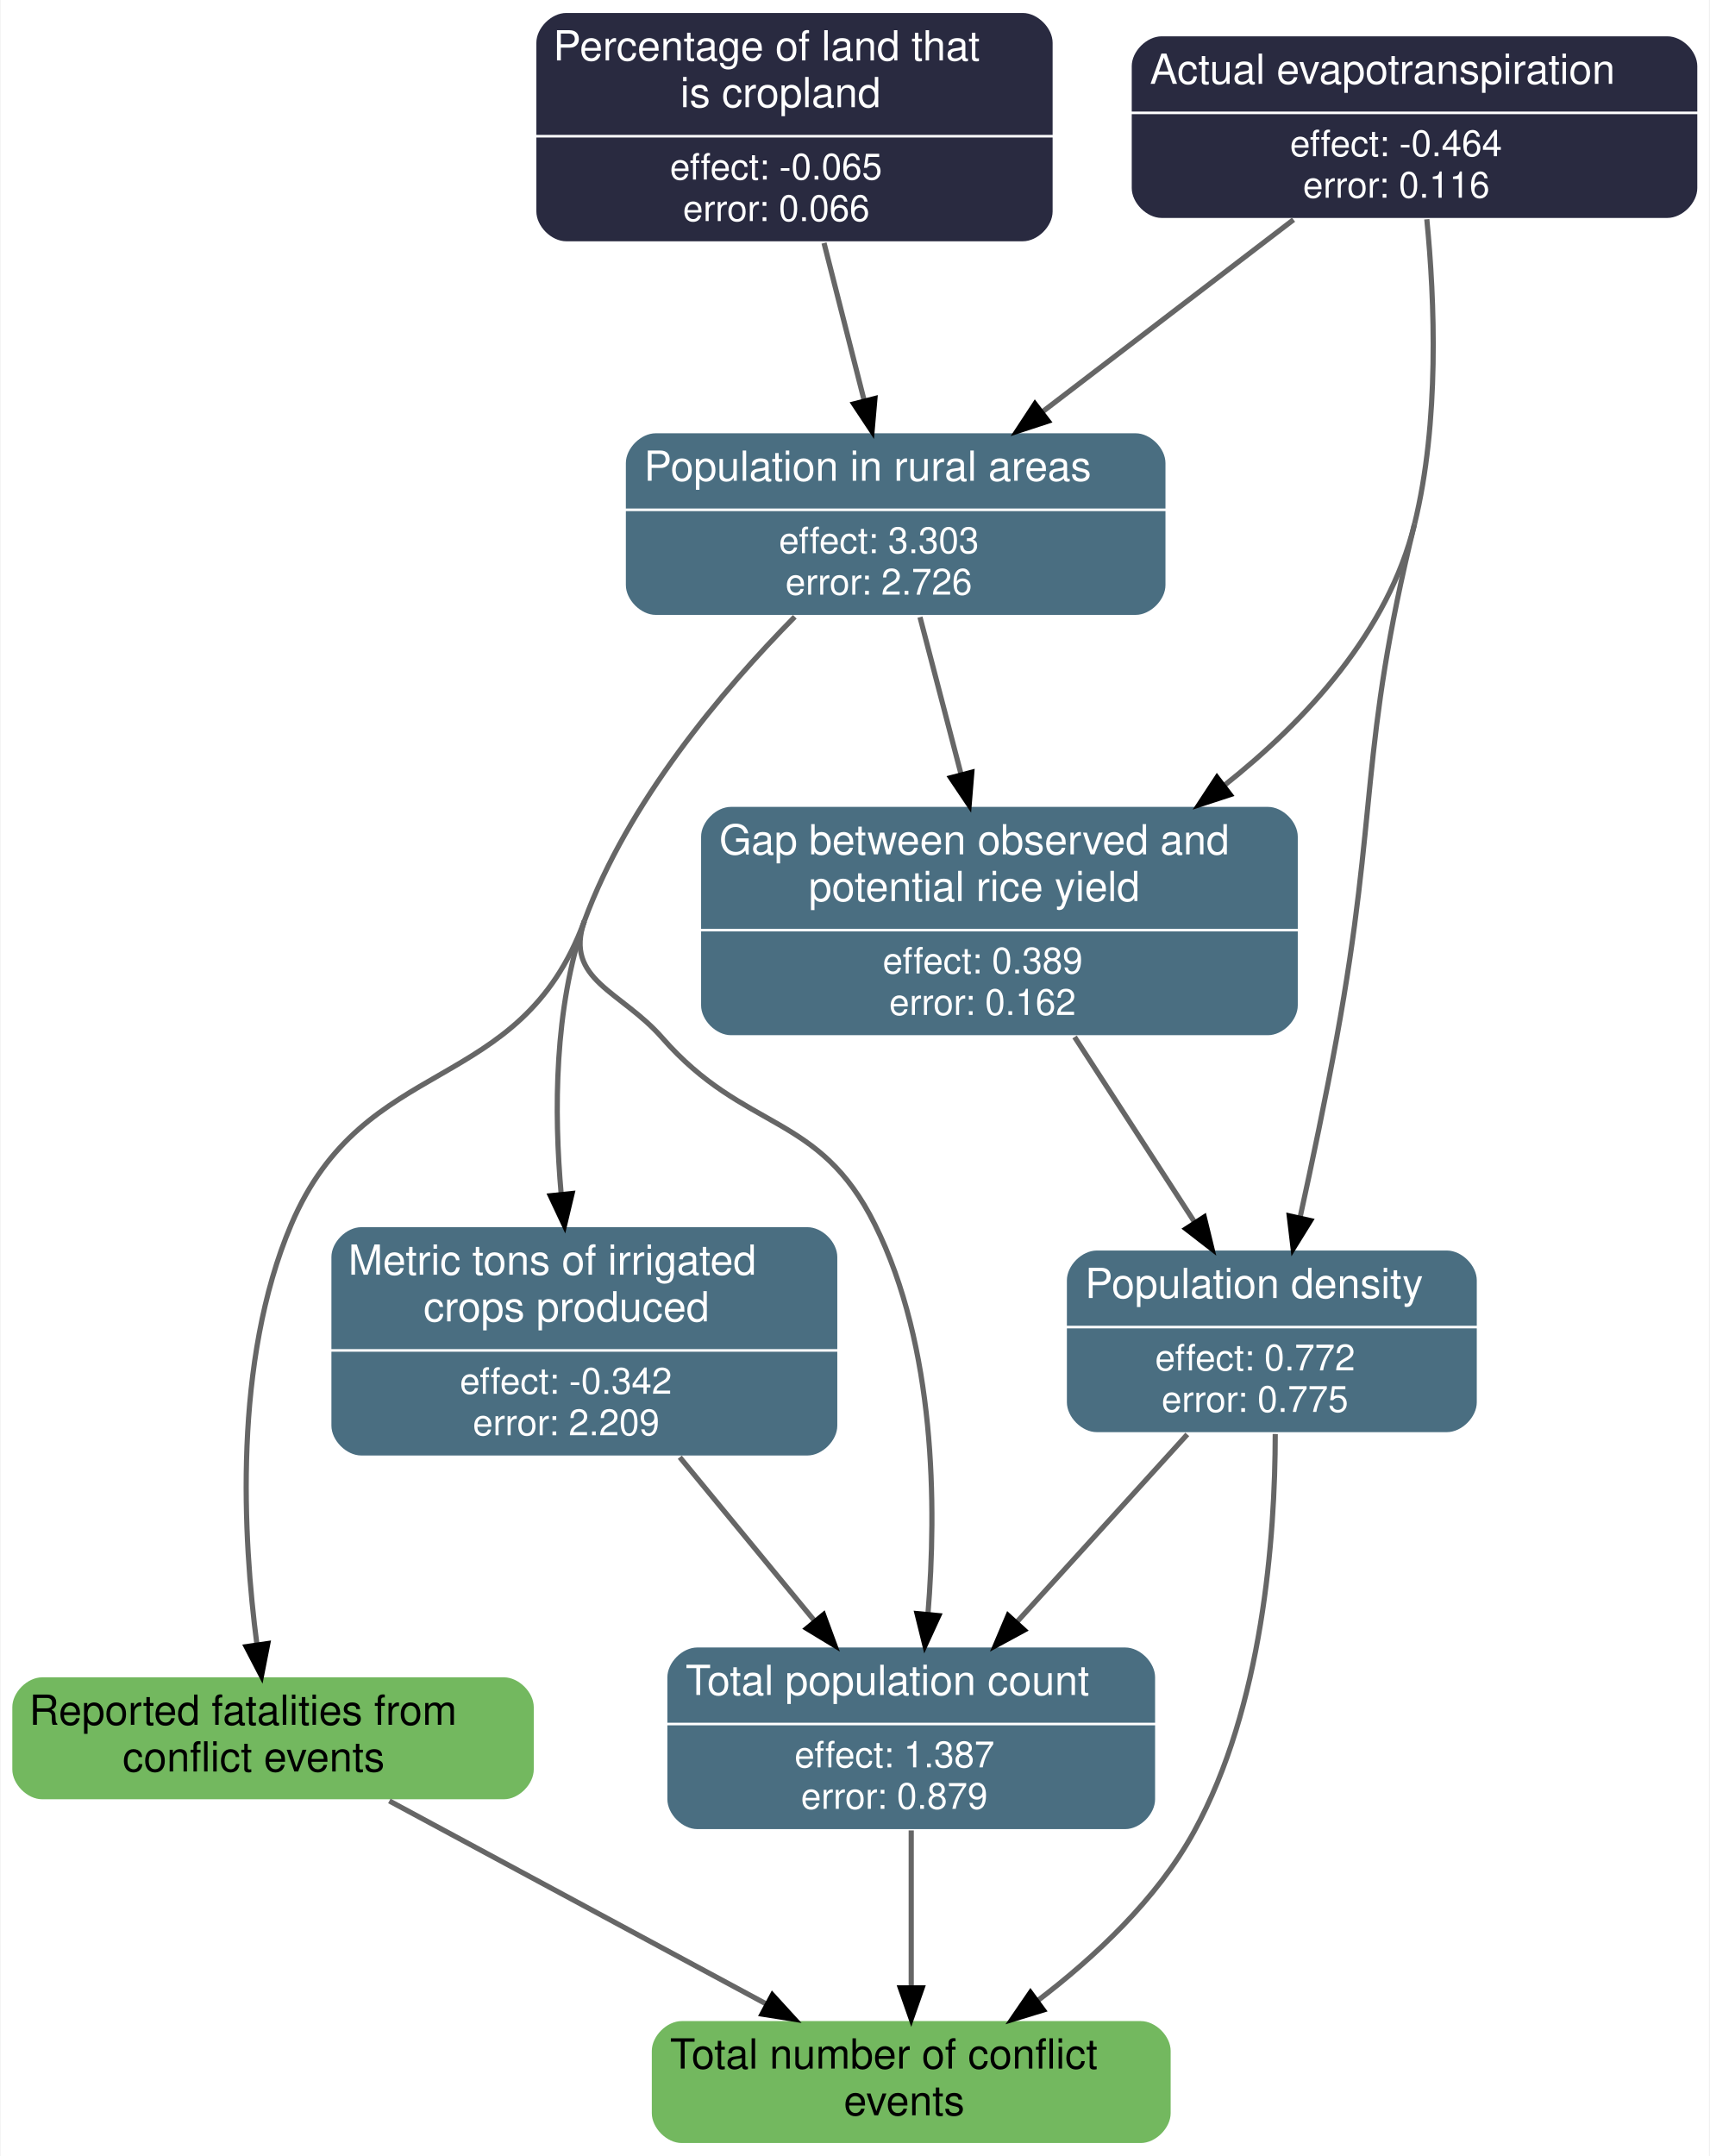
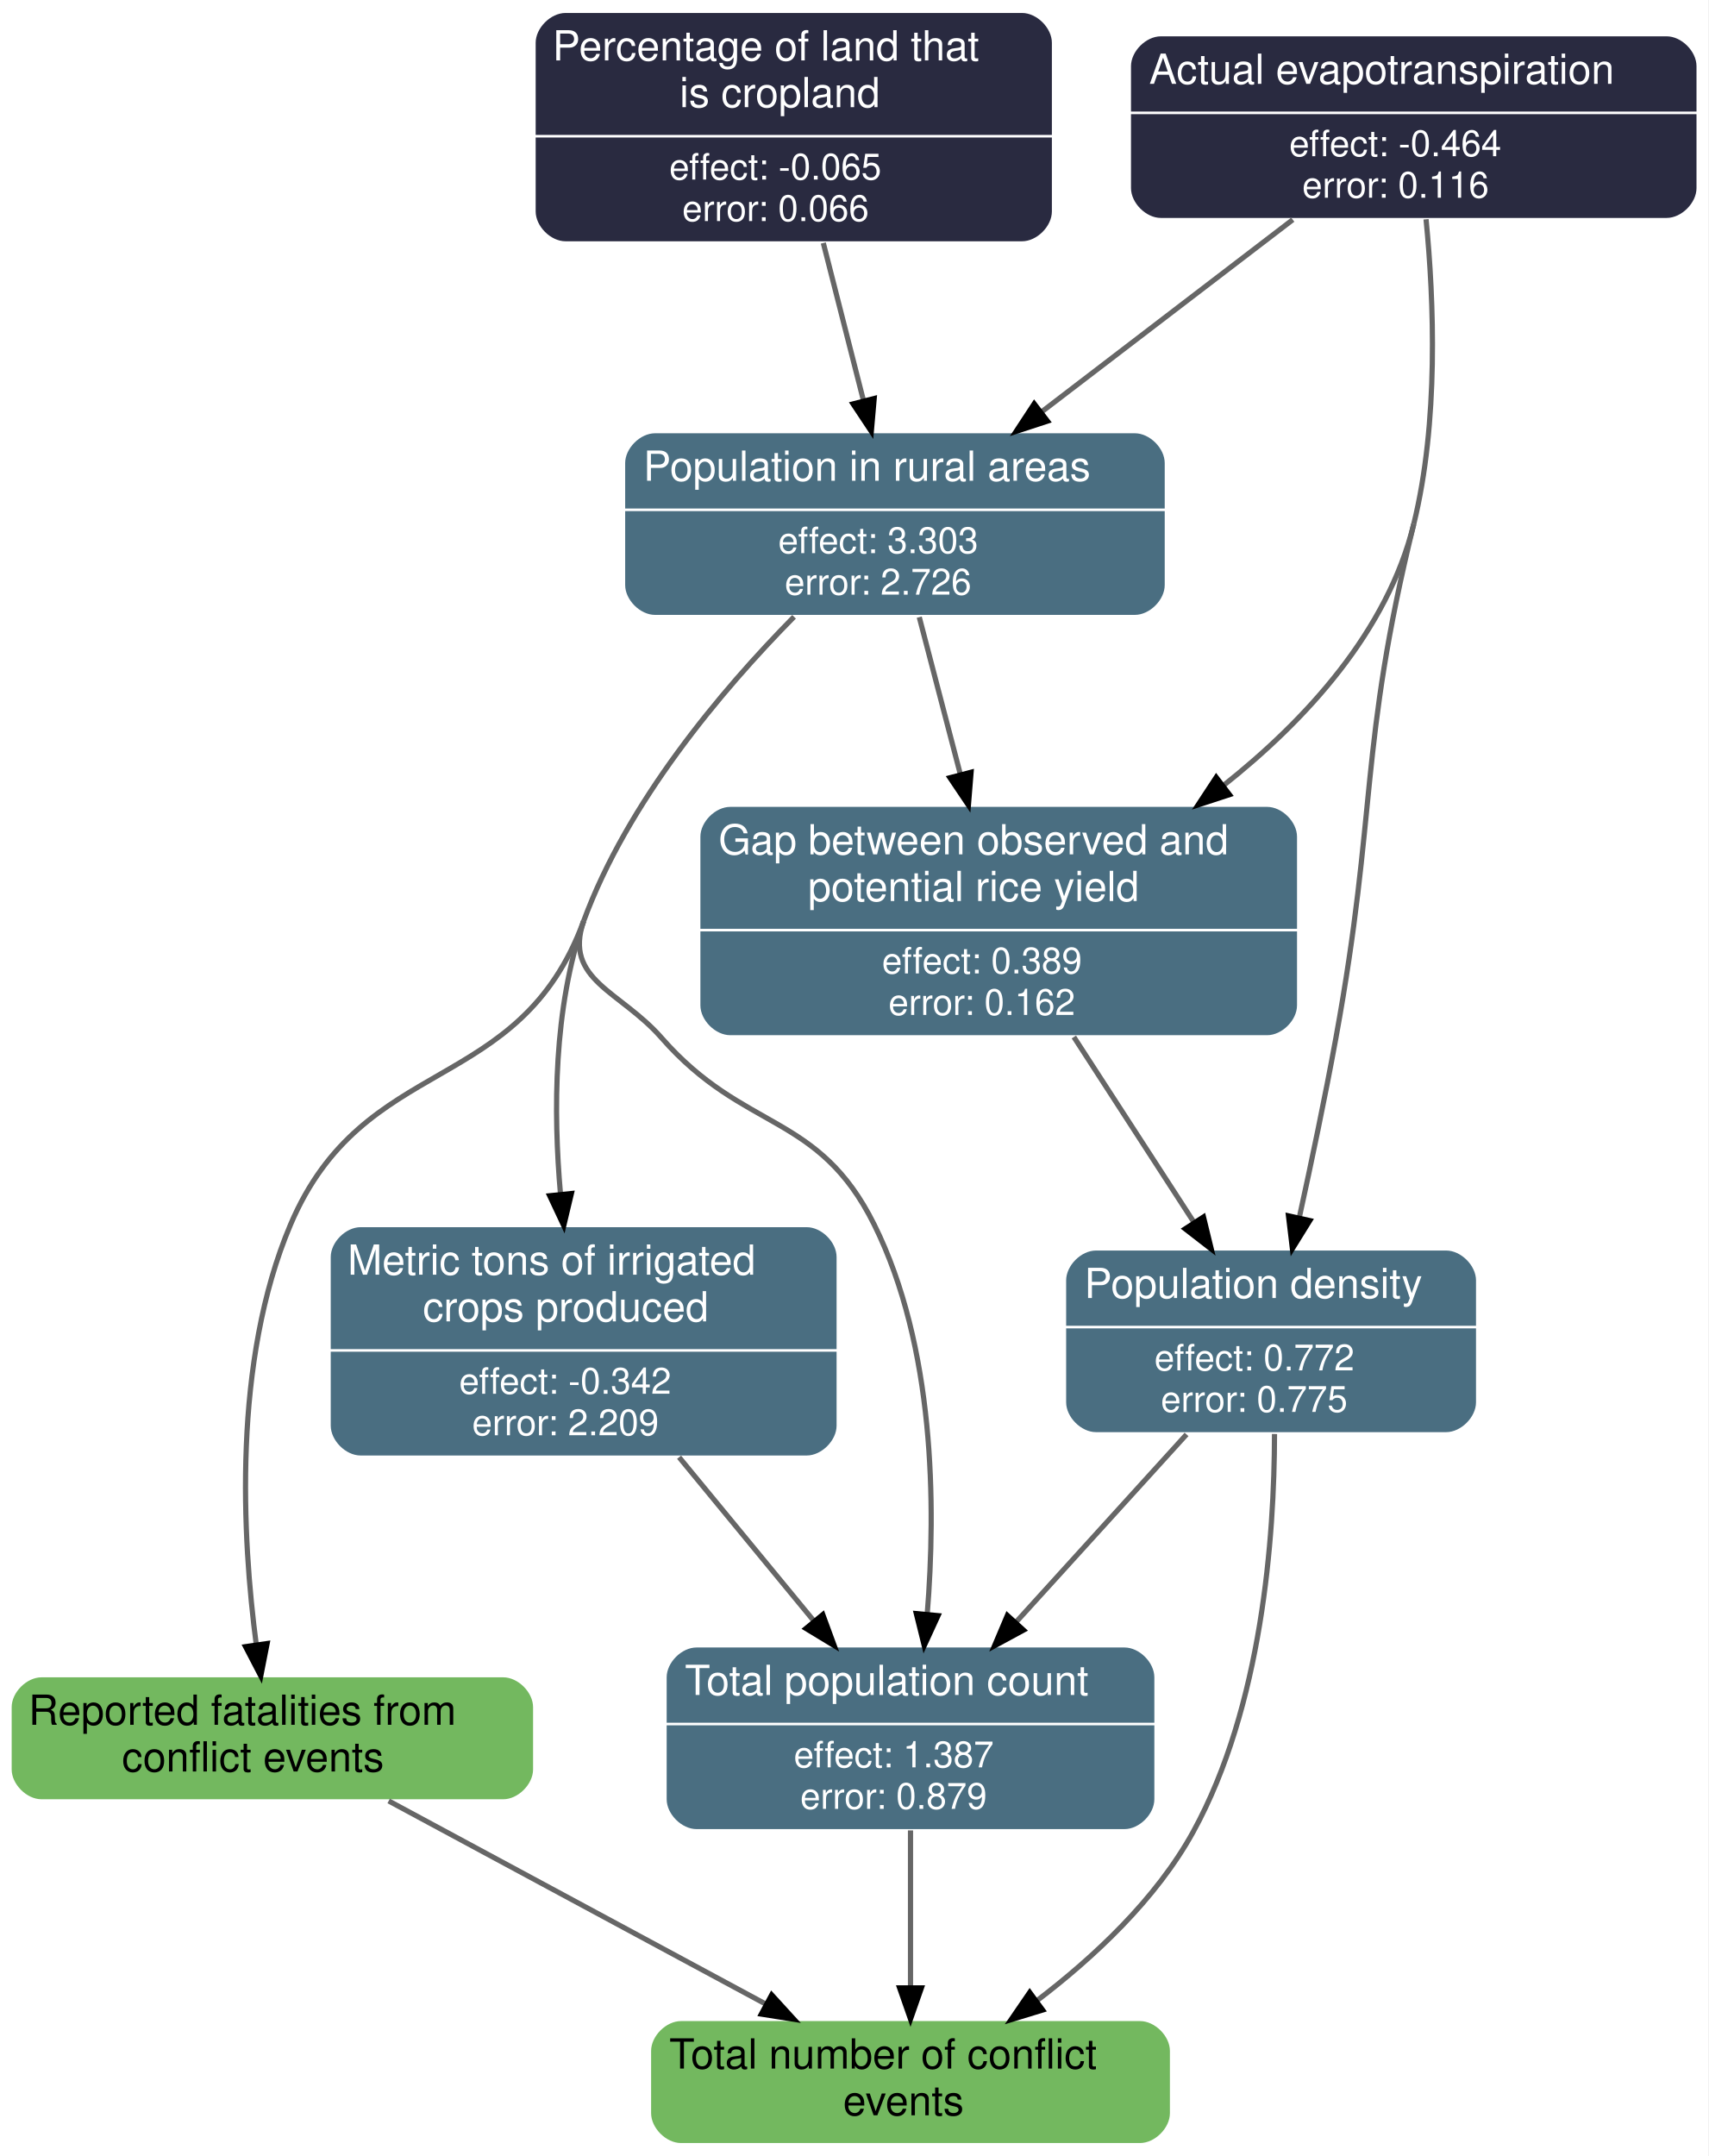
- <svg xmlns="http://www.w3.org/2000/svg" width="659pt" height="831pt" viewBox="0.00 0.00 658.50 831.00">
+ <svg xmlns="http://www.w3.org/2000/svg" width="" height="" viewBox="0.00 0.00 658.50 831.00" preserveAspectRatio="xMinYMin">
  <g id="graph0" class="graph" transform="scale(1 1) rotate(0) translate(4 827)">
    <polygon fill="#ffffff" stroke="transparent" points="-4,4 -4,-827 654.5,-827 654.5,4 -4,4" />
    <g id="node1" class="node rankB">
      <path fill="none" stroke="#000000" d="M135,-265.5C135,-265.5 307,-265.5 307,-265.5 313,-265.5 319,-271.5 319,-277.5 319,-277.5 319,-342.5 319,-342.5 319,-348.5 313,-354.5 307,-354.5 307,-354.5 135,-354.5 135,-354.5 129,-354.5 123,-348.5 123,-342.5 123,-342.5 123,-277.5 123,-277.5 123,-271.5 129,-265.5 135,-265.5" />
      <text text-anchor="start" x="130" y="-335.7" font-family="Helvetica, Arial, sans-serif" font-size="16.00" fill="#000000">Metric tons of irrigated</text>
      <text text-anchor="start" x="159" y="-317.7" font-family="Helvetica, Arial, sans-serif" font-size="16.00" fill="#000000">crops produced</text>
      <polyline fill="none" stroke="#000000" points="123,-306.5 319,-306.5 " />
      <text text-anchor="start" x="173" y="-289.8" font-family="Helvetica, Arial, sans-serif" font-size="14.00" fill="#000000">effect: -0.342</text>
      <text text-anchor="start" x="178" y="-273.8" font-family="Helvetica, Arial, sans-serif" font-size="14.00" fill="#000000">error: 2.209</text>
    </g>
    <g id="node2" class="node rankB">
      <path fill="none" stroke="#000000" d="M264.5,-121.5C264.5,-121.5 429.5,-121.5 429.5,-121.5 435.5,-121.5 441.5,-127.5 441.5,-133.5 441.5,-133.5 441.5,-180.5 441.5,-180.5 441.5,-186.5 435.5,-192.5 429.5,-192.5 429.5,-192.5 264.5,-192.5 264.5,-192.5 258.5,-192.5 252.5,-186.5 252.5,-180.5 252.5,-180.5 252.5,-133.5 252.5,-133.5 252.5,-127.5 258.5,-121.5 264.5,-121.5" />
      <text text-anchor="start" x="260" y="-173.7" font-family="Helvetica, Arial, sans-serif" font-size="16.00" fill="#000000">Total population count</text>
      <polyline fill="none" stroke="#000000" points="252.5,-162.5 441.5,-162.5 " />
      <text text-anchor="start" x="302" y="-145.8" font-family="Helvetica, Arial, sans-serif" font-size="14.00" fill="#000000">effect: 1.387</text>
      <text text-anchor="start" x="304.5" y="-129.8" font-family="Helvetica, Arial, sans-serif" font-size="14.00" fill="#000000">error: 0.879</text>
    </g>
    <g id="edge1" class="edge">
      <path fill="none" stroke="#000000" stroke-width="2" d="M257.783,-265.335C274.138,-245.475 293.362,-222.132 309.769,-202.209" />
      <polygon fill="#000000" stroke="#000000" stroke-width="2" points="313.185,-204.668 317.572,-192.734 306.701,-199.328 313.185,-204.668" />
    </g>
    <g id="node7" class="node rankC">
      <path fill="none" stroke="#000000" d="M258.5,-.5C258.5,-.5 435.5,-.5 435.5,-.5 441.5,-.5 447.5,-6.5 447.5,-12.5 447.5,-12.5 447.5,-36.5 447.5,-36.5 447.5,-42.5 441.5,-48.5 435.5,-48.5 435.5,-48.5 258.5,-48.5 258.5,-48.5 252.5,-48.5 246.5,-42.5 246.5,-36.5 246.5,-36.5 246.5,-12.5 246.5,-12.5 246.5,-6.5 252.5,-.5 258.5,-.5" />
      <text text-anchor="start" x="254" y="-29.7" font-family="Helvetica, Arial, sans-serif" font-size="16.00" fill="#000000">Total number of conflict</text>
      <text text-anchor="start" x="321" y="-11.7" font-family="Helvetica, Arial, sans-serif" font-size="16.00" fill="#000000">events</text>
    </g>
    <g id="edge7" class="edge">
      <path fill="none" stroke="#000000" stroke-width="2" d="M347,-121.492C347,-102.718 347,-79.71 347,-60.816" />
      <polygon fill="#000000" stroke="#000000" stroke-width="2" points="351.2,-60.788 347,-48.788 342.8,-60.788 351.2,-60.788" />
    </g>
    <g id="node3" class="node rankB">
      <path fill="none" stroke="#000000" d="M248.5,-589.5C248.5,-589.5 433.5,-589.5 433.5,-589.5 439.5,-589.5 445.5,-595.5 445.5,-601.5 445.5,-601.5 445.5,-648.5 445.5,-648.5 445.5,-654.5 439.5,-660.5 433.5,-660.5 433.5,-660.5 248.5,-660.5 248.5,-660.5 242.5,-660.5 236.5,-654.5 236.5,-648.5 236.5,-648.5 236.5,-601.5 236.5,-601.5 236.5,-595.5 242.5,-589.5 248.5,-589.5" />
      <text text-anchor="start" x="244" y="-641.7" font-family="Helvetica, Arial, sans-serif" font-size="16.00" fill="#000000">Population in rural areas</text>
      <polyline fill="none" stroke="#000000" points="236.5,-630.5 445.5,-630.5 " />
      <text text-anchor="start" x="296" y="-613.8" font-family="Helvetica, Arial, sans-serif" font-size="14.00" fill="#000000">effect: 3.303</text>
      <text text-anchor="start" x="298.5" y="-597.8" font-family="Helvetica, Arial, sans-serif" font-size="14.00" fill="#000000">error: 2.726</text>
    </g>
    <g id="edge2" class="edge">
      <path fill="none" stroke="#000000" stroke-width="2" d="M221,-472C209.409,-438.44 209.25,-398.584 212.066,-366.802" />
      <polygon fill="#000000" stroke="#000000" stroke-width="2" points="216.271,-366.974 213.326,-354.606 207.915,-366.111 216.271,-366.974" />
    </g>
    <g id="edge3" class="edge">
      <path fill="none" stroke="#000000" stroke-width="2" d="M221,-472C213.153,-449.28 235.166,-445.085 251,-427 282.948,-390.51 311.451,-398.449 333,-355 356.362,-307.896 356.849,-246.606 353.43,-204.772" />
      <polygon fill="#000000" stroke="#000000" stroke-width="2" points="357.602,-204.271 352.293,-192.718 349.239,-205.06 357.602,-204.271" />
    </g>
    <g id="node4" class="node rankB">
      <path fill="none" stroke="#000000" d="M277.5,-427.5C277.5,-427.5 484.5,-427.5 484.5,-427.5 490.5,-427.5 496.5,-433.5 496.5,-439.5 496.5,-439.5 496.5,-504.5 496.5,-504.5 496.5,-510.5 490.5,-516.5 484.5,-516.5 484.5,-516.5 277.5,-516.5 277.5,-516.5 271.5,-516.5 265.5,-510.5 265.5,-504.5 265.5,-504.5 265.5,-439.5 265.5,-439.5 265.5,-433.5 271.5,-427.5 277.5,-427.5" />
      <text text-anchor="start" x="273" y="-497.7" font-family="Helvetica, Arial, sans-serif" font-size="16.00" fill="#000000">Gap between observed and</text>
      <text text-anchor="start" x="307.5" y="-479.7" font-family="Helvetica, Arial, sans-serif" font-size="16.00" fill="#000000">potential rice yield</text>
      <polyline fill="none" stroke="#000000" points="265.5,-468.5 496.5,-468.5 " />
      <text text-anchor="start" x="336" y="-451.8" font-family="Helvetica, Arial, sans-serif" font-size="14.00" fill="#000000">effect: 0.389</text>
      <text text-anchor="start" x="338.5" y="-435.8" font-family="Helvetica, Arial, sans-serif" font-size="14.00" fill="#000000">error: 0.162</text>
    </g>
    <g id="edge4" class="edge">
      <path fill="none" stroke="#000000" stroke-width="2" d="M350.378,-589.128C355.107,-571.039 360.953,-548.68 366.265,-528.362" />
      <polygon fill="#000000" stroke="#000000" stroke-width="2" points="370.346,-529.354 369.318,-516.682 362.22,-527.23 370.346,-529.354" />
    </g>
    <g id="node5" class="node rankC">
      <path fill="none" stroke="#000000" d="M12,-133C12,-133 190,-133 190,-133 196,-133 202,-139 202,-145 202,-145 202,-169 202,-169 202,-175 196,-181 190,-181 190,-181 12,-181 12,-181 6,-181 0,-175 0,-169 0,-169 0,-145 0,-145 0,-139 6,-133 12,-133" />
      <text text-anchor="start" x="7" y="-162.2" font-family="Helvetica, Arial, sans-serif" font-size="16.00" fill="#000000">Reported fatalities from</text>
      <text text-anchor="start" x="43" y="-144.2" font-family="Helvetica, Arial, sans-serif" font-size="16.00" fill="#000000">conflict events</text>
    </g>
    <g id="edge5" class="edge">
      <path fill="none" stroke="#000000" stroke-width="2" d="M302.111,-589.268C273.887,-560.632 237.822,-517.788 221,-472" />
      <path fill="none" stroke="#000000" stroke-width="2" d="M221,-472C196.069,-404.142 136.264,-421.539 108,-355 85.564,-302.18 89.399,-234.108 94.792,-193.1" />
      <polygon fill="#000000" stroke="#000000" stroke-width="2" points="98.975,-193.515 96.527,-181.039 90.661,-192.319 98.975,-193.515" />
    </g>
    <g id="node8" class="node rankB">
      <path fill="none" stroke="#000000" d="M418.5,-274.5C418.5,-274.5 553.5,-274.5 553.5,-274.5 559.5,-274.5 565.5,-280.5 565.5,-286.5 565.5,-286.5 565.5,-333.5 565.5,-333.5 565.5,-339.5 559.5,-345.5 553.5,-345.5 553.5,-345.5 418.5,-345.5 418.5,-345.5 412.5,-345.5 406.5,-339.5 406.5,-333.5 406.5,-333.5 406.5,-286.5 406.5,-286.5 406.5,-280.5 412.5,-274.5 418.5,-274.5" />
      <text text-anchor="start" x="414" y="-326.7" font-family="Helvetica, Arial, sans-serif" font-size="16.00" fill="#000000">Population density</text>
      <polyline fill="none" stroke="#000000" points="406.5,-315.5 565.5,-315.5 " />
      <text text-anchor="start" x="441" y="-298.8" font-family="Helvetica, Arial, sans-serif" font-size="14.00" fill="#000000">effect: 0.772</text>
      <text text-anchor="start" x="443.5" y="-282.8" font-family="Helvetica, Arial, sans-serif" font-size="14.00" fill="#000000">error: 0.775</text>
    </g>
    <g id="edge10" class="edge">
      <path fill="none" stroke="#000000" stroke-width="2" d="M409.97,-427.304C424.38,-405.07 441.774,-378.235 456.285,-355.846" />
      <polygon fill="#000000" stroke="#000000" stroke-width="2" points="459.937,-357.933 462.94,-345.579 452.888,-353.365 459.937,-357.933" />
    </g>
    <g id="edge14" class="edge">
      <path fill="none" stroke="#000000" stroke-width="2" d="M145.834,-132.851C186.716,-110.832 247.27,-78.216 291.255,-54.525" />
      <polygon fill="#000000" stroke="#000000" stroke-width="2" points="293.485,-58.094 302.059,-48.706 289.502,-50.699 293.485,-58.094" />
    </g>
    <g id="node6" class="node rankA">
      <path fill="none" stroke="#000000" d="M214,-733.5C214,-733.5 390,-733.5 390,-733.5 396,-733.5 402,-739.5 402,-745.5 402,-745.5 402,-810.5 402,-810.5 402,-816.5 396,-822.5 390,-822.5 390,-822.5 214,-822.5 214,-822.5 208,-822.5 202,-816.5 202,-810.5 202,-810.5 202,-745.5 202,-745.5 202,-739.5 208,-733.5 214,-733.5" />
      <text text-anchor="start" x="209" y="-803.7" font-family="Helvetica, Arial, sans-serif" font-size="16.00" fill="#000000">Percentage of land that</text>
      <text text-anchor="start" x="258" y="-785.7" font-family="Helvetica, Arial, sans-serif" font-size="16.00" fill="#000000">is cropland</text>
      <polyline fill="none" stroke="#000000" points="202,-774.5 402,-774.5 " />
      <text text-anchor="start" x="254" y="-757.8" font-family="Helvetica, Arial, sans-serif" font-size="14.00" fill="#000000">effect: -0.065</text>
      <text text-anchor="start" x="259" y="-741.8" font-family="Helvetica, Arial, sans-serif" font-size="14.00" fill="#000000">error: 0.066</text>
    </g>
    <g id="edge6" class="edge">
      <path fill="none" stroke="#000000" stroke-width="2" d="M313.385,-733.335C318.263,-714.197 323.966,-691.825 328.919,-672.396" />
      <polygon fill="#000000" stroke="#000000" stroke-width="2" points="332.997,-673.4 331.891,-660.734 324.857,-671.325 332.997,-673.4" />
    </g>
    <g id="edge8" class="edge">
      <path fill="none" stroke="#000000" stroke-width="2" d="M453.411,-274.128C433.717,-252.452 408.454,-224.644 387.485,-201.563" />
      <polygon fill="#000000" stroke="#000000" stroke-width="2" points="390.563,-198.705 379.385,-192.647 384.346,-204.353 390.563,-198.705" />
    </g>
    <g id="edge9" class="edge">
      <path fill="none" stroke="#000000" stroke-width="2" d="M487.319,-274.274C487.266,-234.467 482.527,-169.352 456,-121 441.716,-94.963 417.58,-72.497 395.646,-55.81" />
      <polygon fill="#000000" stroke="#000000" stroke-width="2" points="397.925,-52.273 385.767,-48.557 392.954,-59.044 397.925,-52.273" />
    </g>
    <g id="node9" class="node rankA">
      <path fill="none" stroke="#000000" d="M443.5,-742.5C443.5,-742.5 638.5,-742.5 638.5,-742.5 644.5,-742.5 650.5,-748.5 650.5,-754.5 650.5,-754.5 650.5,-801.5 650.5,-801.5 650.5,-807.5 644.5,-813.5 638.5,-813.5 638.5,-813.5 443.5,-813.5 443.5,-813.5 437.5,-813.5 431.5,-807.5 431.5,-801.5 431.5,-801.5 431.5,-754.5 431.5,-754.5 431.5,-748.5 437.5,-742.5 443.5,-742.5" />
      <text text-anchor="start" x="439" y="-794.7" font-family="Helvetica, Arial, sans-serif" font-size="16.00" fill="#000000">Actual evapotranspiration</text>
      <polyline fill="none" stroke="#000000" points="431.5,-783.5 650.5,-783.5 " />
      <text text-anchor="start" x="493" y="-766.8" font-family="Helvetica, Arial, sans-serif" font-size="14.00" fill="#000000">effect: -0.464</text>
      <text text-anchor="start" x="498" y="-750.8" font-family="Helvetica, Arial, sans-serif" font-size="14.00" fill="#000000">error: 0.116</text>
    </g>
    <g id="edge11" class="edge">
      <path fill="none" stroke="#000000" stroke-width="2" d="M494.361,-742.321C465.406,-720.171 428.01,-691.563 397.395,-668.142" />
      <polygon fill="#000000" stroke="#000000" stroke-width="2" points="399.796,-664.691 387.713,-660.735 394.692,-671.362 399.796,-664.691" />
    </g>
    <g id="edge13" class="edge">
      <path fill="none" stroke="#000000" stroke-width="2" d="M545.739,-742.486C548.814,-711.102 550.664,-664.338 541,-625" />
      <path fill="none" stroke="#000000" stroke-width="2" d="M541,-625C530.861,-583.725 499.625,-549.56 467.412,-524.064" />
      <polygon fill="#000000" stroke="#000000" stroke-width="2" points="469.948,-520.716 457.863,-516.768 464.849,-527.391 469.948,-520.716" />
    </g>
    <g id="edge12" class="edge">
      <path fill="none" stroke="#000000" stroke-width="2" d="M541,-625C519.766,-538.566 526.973,-514.559 511,-427 506.825,-404.111 501.517,-378.852 496.867,-357.679" />
      <polygon fill="#000000" stroke="#000000" stroke-width="2" points="500.916,-356.54 494.219,-345.734 492.715,-358.358 500.916,-356.54" />
    </g>
  </g>
  <style>.node path {
  stroke: #fff;
}
.node text {
  fill: #fff;
}
.rankC.node text {
  fill: #000;
}
.node polyline {
  stroke: #fff;
}
.rankA path {
  fill: #292a40;
}
.rankB path {
  fill: #4a6e81;
}
.rankC path {
  fill: #73b85f;
}
.edge path {
  stroke: #666;
};
</style>
</svg>
